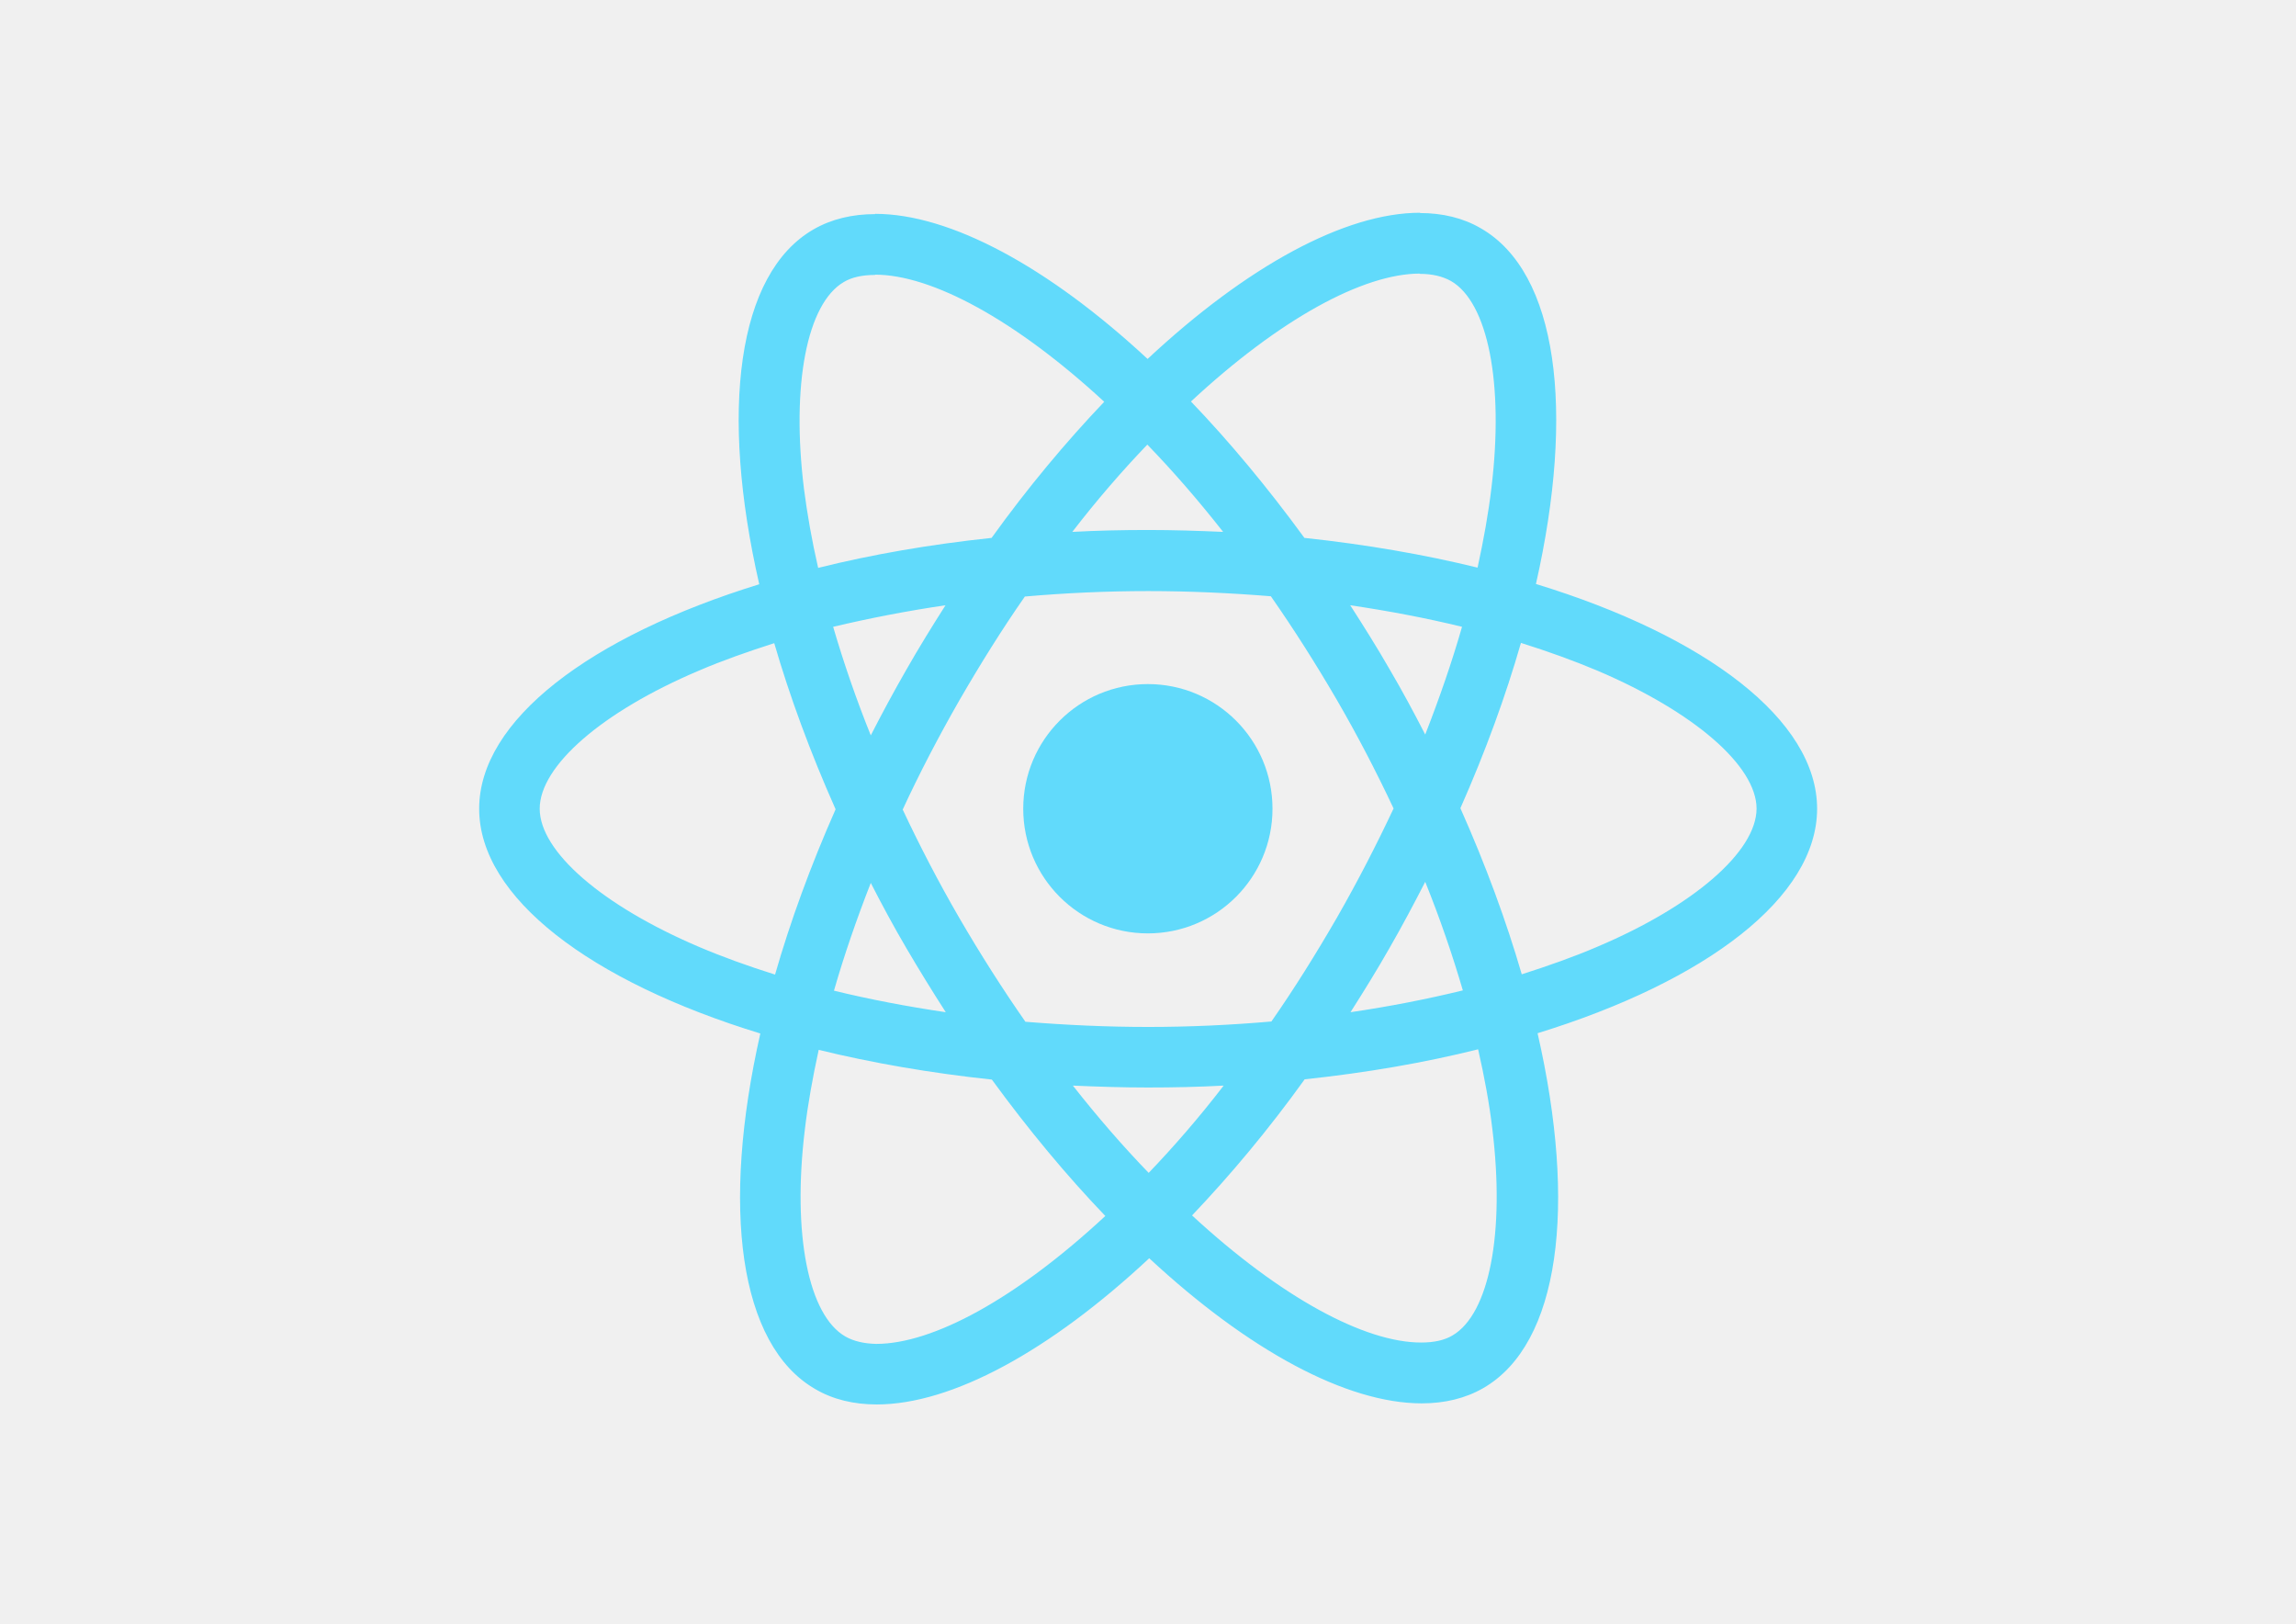
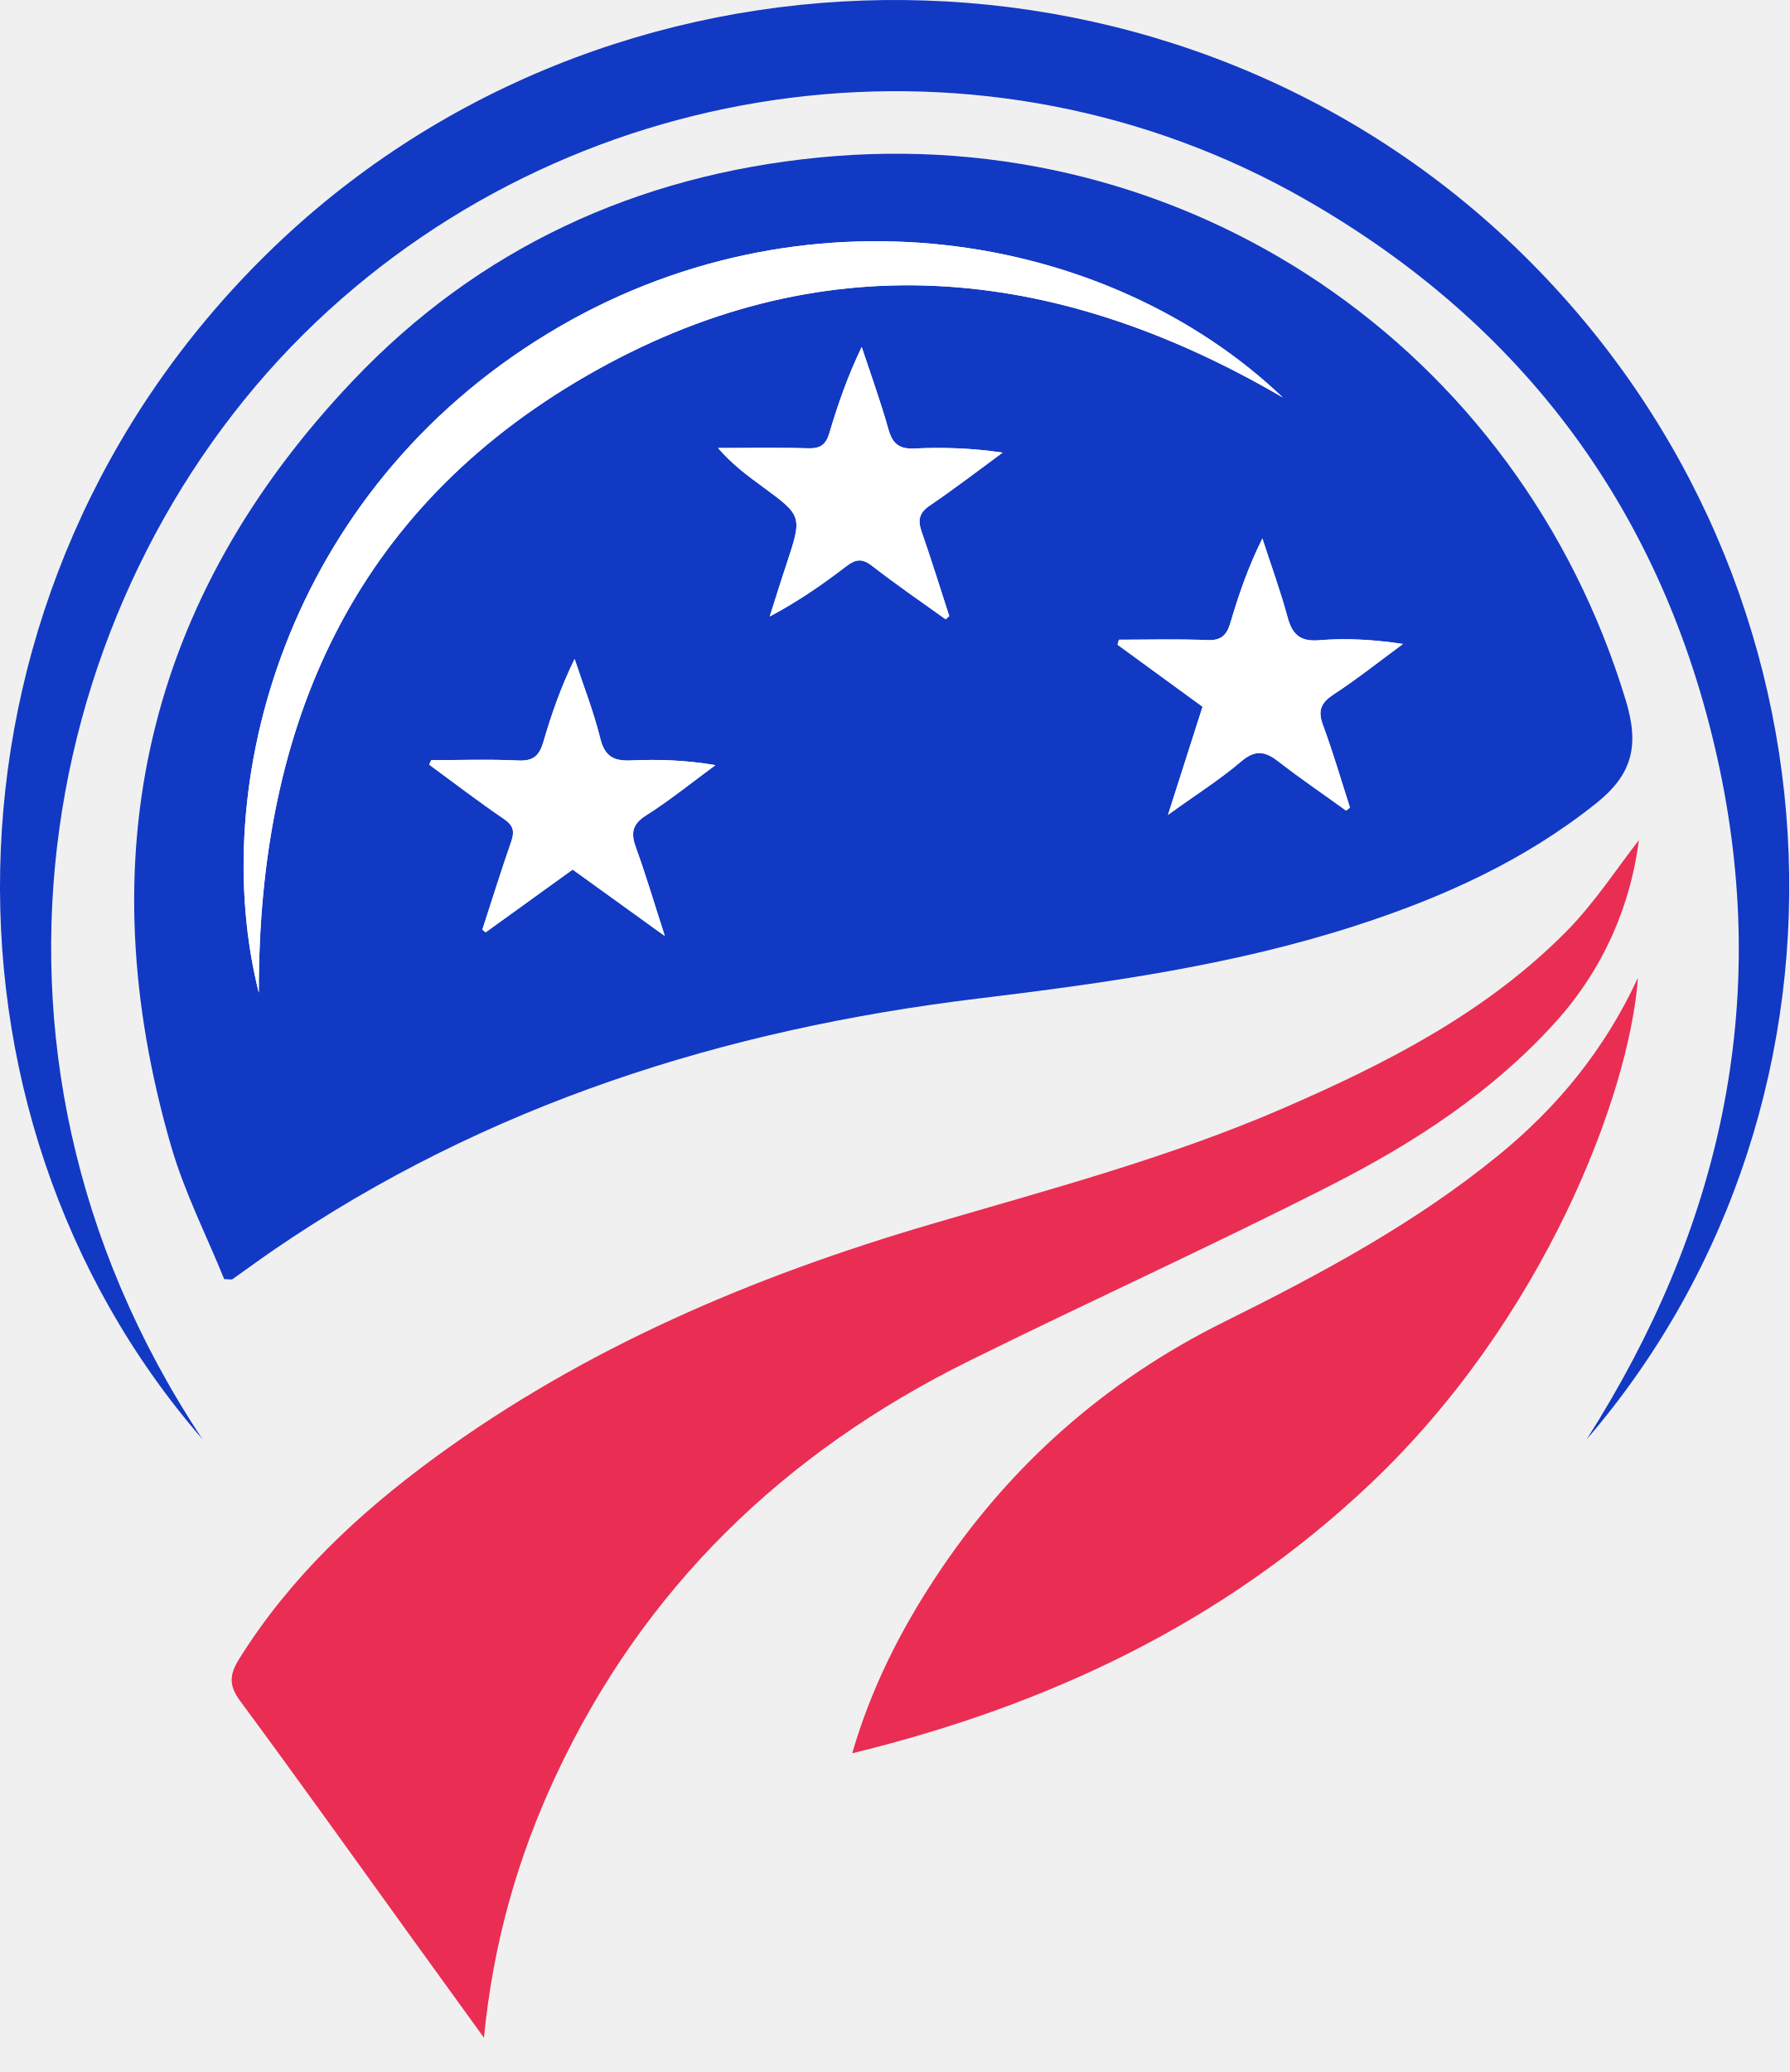
- <svg xmlns="http://www.w3.org/2000/svg" viewBox="0 0 841.9 595.3">
-   <g fill="#61DAFB">
-     <path d="M666.3 296.5c0-32.5-40.7-63.3-103.1-82.4 14.4-63.6 8-114.2-20.2-130.4-6.5-3.8-14.1-5.6-22.4-5.6v22.3c4.6 0 8.3.9 11.4 2.6 13.6 7.8 19.5 37.5 14.9 75.7-1.1 9.4-2.9 19.3-5.1 29.4-19.6-4.8-41-8.5-63.5-10.9-13.5-18.5-27.5-35.3-41.6-50 32.6-30.3 63.2-46.9 84-46.9V78c-27.5 0-63.5 19.6-99.9 53.6-36.4-33.8-72.4-53.2-99.9-53.2v22.3c20.7 0 51.4 16.5 84 46.6-14 14.7-28 31.4-41.3 49.9-22.6 2.4-44 6.1-63.6 11-2.3-10-4-19.7-5.2-29-4.7-38.2 1.1-67.9 14.6-75.8 3-1.8 6.9-2.6 11.5-2.6V78.5c-8.4 0-16 1.8-22.6 5.6-28.1 16.2-34.4 66.7-19.9 130.1-62.2 19.2-102.7 49.9-102.7 82.3 0 32.5 40.7 63.3 103.1 82.4-14.4 63.6-8 114.2 20.2 130.4 6.5 3.8 14.1 5.6 22.5 5.6 27.5 0 63.5-19.6 99.9-53.6 36.4 33.8 72.4 53.2 99.9 53.2 8.4 0 16-1.8 22.6-5.6 28.1-16.2 34.4-66.7 19.9-130.1 62-19.1 102.5-49.9 102.5-82.3zm-130.2-66.7c-3.7 12.9-8.3 26.2-13.5 39.5-4.1-8-8.4-16-13.1-24-4.6-8-9.5-15.8-14.4-23.4 14.2 2.1 27.9 4.7 41 7.9zm-45.8 106.5c-7.8 13.5-15.8 26.3-24.1 38.2-14.9 1.3-30 2-45.2 2-15.1 0-30.2-.7-45-1.9-8.3-11.9-16.4-24.6-24.2-38-7.6-13.1-14.5-26.4-20.8-39.8 6.2-13.4 13.2-26.8 20.7-39.9 7.8-13.5 15.8-26.3 24.1-38.2 14.9-1.3 30-2 45.2-2 15.1 0 30.2.7 45 1.9 8.3 11.9 16.4 24.6 24.2 38 7.6 13.1 14.5 26.4 20.8 39.8-6.3 13.4-13.2 26.8-20.7 39.9zm32.3-13c5.4 13.4 10 26.8 13.8 39.8-13.1 3.2-26.9 5.9-41.2 8 4.9-7.7 9.8-15.6 14.4-23.7 4.6-8 8.9-16.1 13-24.1zM421.2 430c-9.3-9.6-18.6-20.3-27.8-32 9 .4 18.2.7 27.5.7 9.4 0 18.7-.2 27.8-.7-9 11.7-18.3 22.4-27.5 32zm-74.4-58.9c-14.2-2.1-27.9-4.7-41-7.9 3.7-12.9 8.3-26.2 13.5-39.5 4.1 8 8.4 16 13.1 24 4.7 8 9.5 15.8 14.4 23.4zM420.7 163c9.3 9.6 18.6 20.3 27.8 32-9-.4-18.2-.7-27.5-.7-9.4 0-18.7.2-27.8.7 9-11.7 18.3-22.4 27.5-32zm-74 58.9c-4.9 7.7-9.8 15.6-14.4 23.7-4.6 8-8.9 16-13 24-5.4-13.4-10-26.8-13.8-39.8 13.1-3.1 26.9-5.8 41.2-7.9zm-90.5 125.2c-35.4-15.1-58.3-34.9-58.3-50.6 0-15.7 22.9-35.6 58.3-50.6 8.6-3.7 18-7 27.7-10.1 5.7 19.6 13.2 40 22.5 60.9-9.2 20.8-16.6 41.1-22.2 60.6-9.9-3.1-19.3-6.5-28-10.2zM310 490c-13.6-7.8-19.5-37.5-14.9-75.7 1.1-9.4 2.9-19.3 5.1-29.4 19.6 4.8 41 8.5 63.5 10.9 13.5 18.5 27.5 35.3 41.6 50-32.6 30.3-63.2 46.9-84 46.9-4.5-.1-8.3-1-11.3-2.7zm237.2-76.2c4.7 38.2-1.1 67.9-14.6 75.8-3 1.8-6.9 2.6-11.5 2.6-20.7 0-51.4-16.5-84-46.6 14-14.7 28-31.4 41.3-49.9 22.6-2.4 44-6.1 63.6-11 2.3 10.1 4.1 19.8 5.2 29.1zm38.5-66.7c-8.6 3.7-18 7-27.7 10.1-5.7-19.6-13.2-40-22.5-60.9 9.2-20.8 16.6-41.1 22.2-60.6 9.9 3.1 19.3 6.5 28.1 10.2 35.4 15.1 58.3 34.9 58.3 50.6-.1 15.7-23 35.6-58.4 50.6zM320.8 78.4z" />
-     <circle cx="420.9" cy="296.5" r="45.7" />
-     <path d="M520.5 78.1z" />
-   </g>
+ <svg xmlns="http://www.w3.org/2000/svg" width="38" height="44" viewBox="0 0 38 44" fill="none">
+   <path d="M4.761 27.162C4.396 26.258 3.92 25.326 3.635 24.343C1.854 18.203 3.086 12.729 7.495 8.084C10.163 5.273 13.52 3.725 17.39 3.345C25.186 2.576 32.257 7.364 34.531 14.882C34.82 15.838 34.666 16.445 33.905 17.054C32.384 18.272 30.655 19.052 28.826 19.646C26.205 20.498 23.494 20.874 20.77 21.205C15.386 21.857 10.332 23.45 5.815 26.542C5.518 26.746 5.227 26.96 4.932 27.168C4.921 27.174 4.903 27.168 4.761 27.162ZM5.497 21.082C5.483 15.373 7.519 10.825 12.46 7.978C17.378 5.145 22.333 5.573 27.244 8.441C23.503 4.879 17.01 3.821 11.639 7.08C6.081 10.455 4.383 16.661 5.497 21.082ZM9.159 16.142C9.143 16.173 9.128 16.206 9.112 16.237C9.639 16.624 10.159 17.023 10.7 17.391C10.901 17.528 10.932 17.653 10.855 17.871C10.639 18.49 10.444 19.118 10.242 19.741C10.265 19.76 10.288 19.779 10.311 19.798C10.926 19.355 11.541 18.912 12.159 18.465C12.788 18.919 13.395 19.355 14.114 19.875C13.886 19.168 13.713 18.584 13.505 18.01C13.393 17.701 13.414 17.507 13.722 17.312C14.231 16.99 14.703 16.605 15.191 16.248C14.57 16.142 13.988 16.123 13.408 16.148C13.042 16.165 12.84 16.075 12.745 15.682C12.603 15.111 12.385 14.556 12.2 13.995C11.913 14.583 11.71 15.163 11.539 15.751C11.456 16.042 11.329 16.165 11.005 16.15C10.396 16.119 9.777 16.142 9.159 16.142ZM20.084 13.151C20.109 13.128 20.136 13.105 20.161 13.082C19.967 12.484 19.78 11.885 19.575 11.291C19.487 11.043 19.52 10.887 19.753 10.732C20.279 10.376 20.782 9.987 21.295 9.611C20.647 9.516 20.034 9.495 19.425 9.524C19.09 9.541 18.953 9.418 18.866 9.106C18.701 8.52 18.492 7.946 18.302 7.369C18.007 7.98 17.797 8.584 17.614 9.198C17.542 9.441 17.427 9.526 17.17 9.52C16.532 9.501 15.892 9.514 15.251 9.514C15.54 9.85 15.858 10.087 16.178 10.322C17.043 10.956 17.043 10.954 16.704 11.983C16.581 12.351 16.467 12.721 16.349 13.091C16.962 12.766 17.479 12.405 17.978 12.022C18.176 11.87 18.315 11.854 18.525 12.018C19.028 12.413 19.56 12.775 20.084 13.151ZM28.589 17.214C28.616 17.193 28.643 17.173 28.668 17.152C28.481 16.568 28.31 15.977 28.096 15.404C27.982 15.094 28.048 14.926 28.323 14.747C28.83 14.415 29.306 14.036 29.794 13.677C29.179 13.585 28.595 13.55 28.015 13.598C27.595 13.633 27.437 13.465 27.337 13.093C27.186 12.534 26.986 11.989 26.808 11.438C26.51 12.035 26.307 12.627 26.13 13.226C26.051 13.496 25.93 13.608 25.629 13.596C25.008 13.569 24.384 13.587 23.761 13.587C23.752 13.623 23.742 13.658 23.733 13.693C24.334 14.132 24.935 14.568 25.538 15.009C25.301 15.749 25.074 16.46 24.804 17.306C25.4 16.875 25.91 16.555 26.358 16.171C26.672 15.903 26.884 15.963 27.169 16.187C27.631 16.543 28.115 16.871 28.589 17.214Z" fill="#1239C4" />
+   <path d="M34.807 17.84C34.631 19.218 34.065 20.565 33.035 21.706C31.7 23.183 30.056 24.256 28.308 25.148C25.76 26.447 23.151 27.629 20.587 28.897C16.66 30.838 13.663 33.721 11.799 37.72C10.993 39.449 10.473 41.264 10.278 43.272C9.727 42.511 9.228 41.823 8.731 41.133C7.524 39.46 6.326 37.778 5.098 36.118C4.857 35.791 4.874 35.561 5.073 35.239C6.152 33.505 7.609 32.144 9.236 30.951C12.425 28.617 16.008 27.101 19.772 25.996C22.285 25.258 24.82 24.587 27.232 23.543C29.426 22.593 31.55 21.512 33.255 19.791C33.864 19.178 34.34 18.438 34.807 17.84Z" fill="#EA2D53" />
+   <path d="M4.3 30.562C-1.734 23.614 -1.54 12.477 5.659 5.4C12.851 -1.671 24.625 -1.818 32.002 5.078C39.409 12.004 39.935 23.314 33.696 30.568C36.537 26.11 37.63 21.3 36.474 16.104C35.315 10.883 32.378 6.903 27.735 4.243C20.963 0.362 12.358 1.48 6.715 6.836C0.947 12.313 -1.262 22.18 4.3 30.562Z" fill="#1239C4" />
+   <path d="M18.099 37.232C18.5 35.854 19.111 34.652 19.853 33.52C21.408 31.148 23.459 29.329 26.003 28.068C28.044 27.055 30.048 25.983 31.823 24.534C33.078 23.51 34.082 22.288 34.787 20.762C34.606 23.26 32.769 28.053 29.079 31.532C25.984 34.453 22.285 36.209 18.099 37.232Z" fill="#EA2D53" />
+   <path d="M5.497 21.082C4.383 16.661 6.081 10.455 11.639 7.08C17.01 3.818 23.503 4.878 27.246 8.441C22.335 5.573 17.378 5.144 12.462 7.977C7.522 10.827 5.483 15.373 5.497 21.082Z" fill="white" />
+   <path d="M9.159 16.142C9.777 16.142 10.396 16.121 11.011 16.15C11.333 16.165 11.46 16.042 11.545 15.751C11.716 15.163 11.919 14.583 12.206 13.995C12.391 14.556 12.61 15.109 12.751 15.682C12.849 16.075 13.048 16.165 13.414 16.148C13.994 16.121 14.576 16.142 15.197 16.248C14.709 16.605 14.237 16.99 13.728 17.312C13.418 17.507 13.397 17.701 13.512 18.01C13.72 18.582 13.892 19.168 14.121 19.875C13.399 19.355 12.793 18.919 12.165 18.465C11.545 18.912 10.932 19.355 10.317 19.798C10.294 19.779 10.271 19.76 10.248 19.741C10.452 19.118 10.648 18.49 10.862 17.871C10.936 17.653 10.905 17.528 10.706 17.391C10.165 17.023 9.646 16.624 9.118 16.237C9.128 16.206 9.143 16.173 9.159 16.142Z" fill="white" />
+   <path d="M20.084 13.151C19.562 12.775 19.03 12.413 18.523 12.018C18.313 11.854 18.174 11.871 17.976 12.022C17.475 12.405 16.96 12.766 16.347 13.091C16.465 12.721 16.579 12.351 16.702 11.983C17.043 10.954 17.043 10.956 16.176 10.322C15.856 10.087 15.538 9.85 15.249 9.514C15.889 9.514 16.53 9.501 17.168 9.52C17.423 9.528 17.54 9.441 17.613 9.198C17.795 8.585 18.005 7.98 18.3 7.369C18.492 7.946 18.7 8.52 18.864 9.106C18.951 9.416 19.086 9.541 19.423 9.524C20.034 9.495 20.645 9.516 21.293 9.611C20.78 9.987 20.277 10.376 19.751 10.732C19.52 10.887 19.487 11.043 19.572 11.291C19.78 11.883 19.965 12.484 20.159 13.082C20.134 13.105 20.109 13.128 20.084 13.151Z" fill="white" />
+   <path d="M28.589 17.214C28.115 16.871 27.631 16.543 27.173 16.183C26.889 15.959 26.677 15.899 26.363 16.167C25.912 16.553 25.404 16.871 24.808 17.302C25.078 16.458 25.305 15.745 25.542 15.005C24.939 14.564 24.338 14.126 23.738 13.689C23.746 13.654 23.756 13.618 23.765 13.583C24.388 13.583 25.012 13.565 25.633 13.591C25.934 13.606 26.055 13.492 26.134 13.222C26.311 12.621 26.514 12.031 26.812 11.434C26.99 11.985 27.19 12.529 27.342 13.088C27.441 13.461 27.599 13.629 28.019 13.594C28.597 13.546 29.181 13.581 29.798 13.673C29.31 14.032 28.834 14.412 28.327 14.743C28.05 14.924 27.984 15.09 28.1 15.4C28.312 15.973 28.483 16.564 28.672 17.148C28.641 17.173 28.616 17.194 28.589 17.214Z" fill="white" />
</svg>
